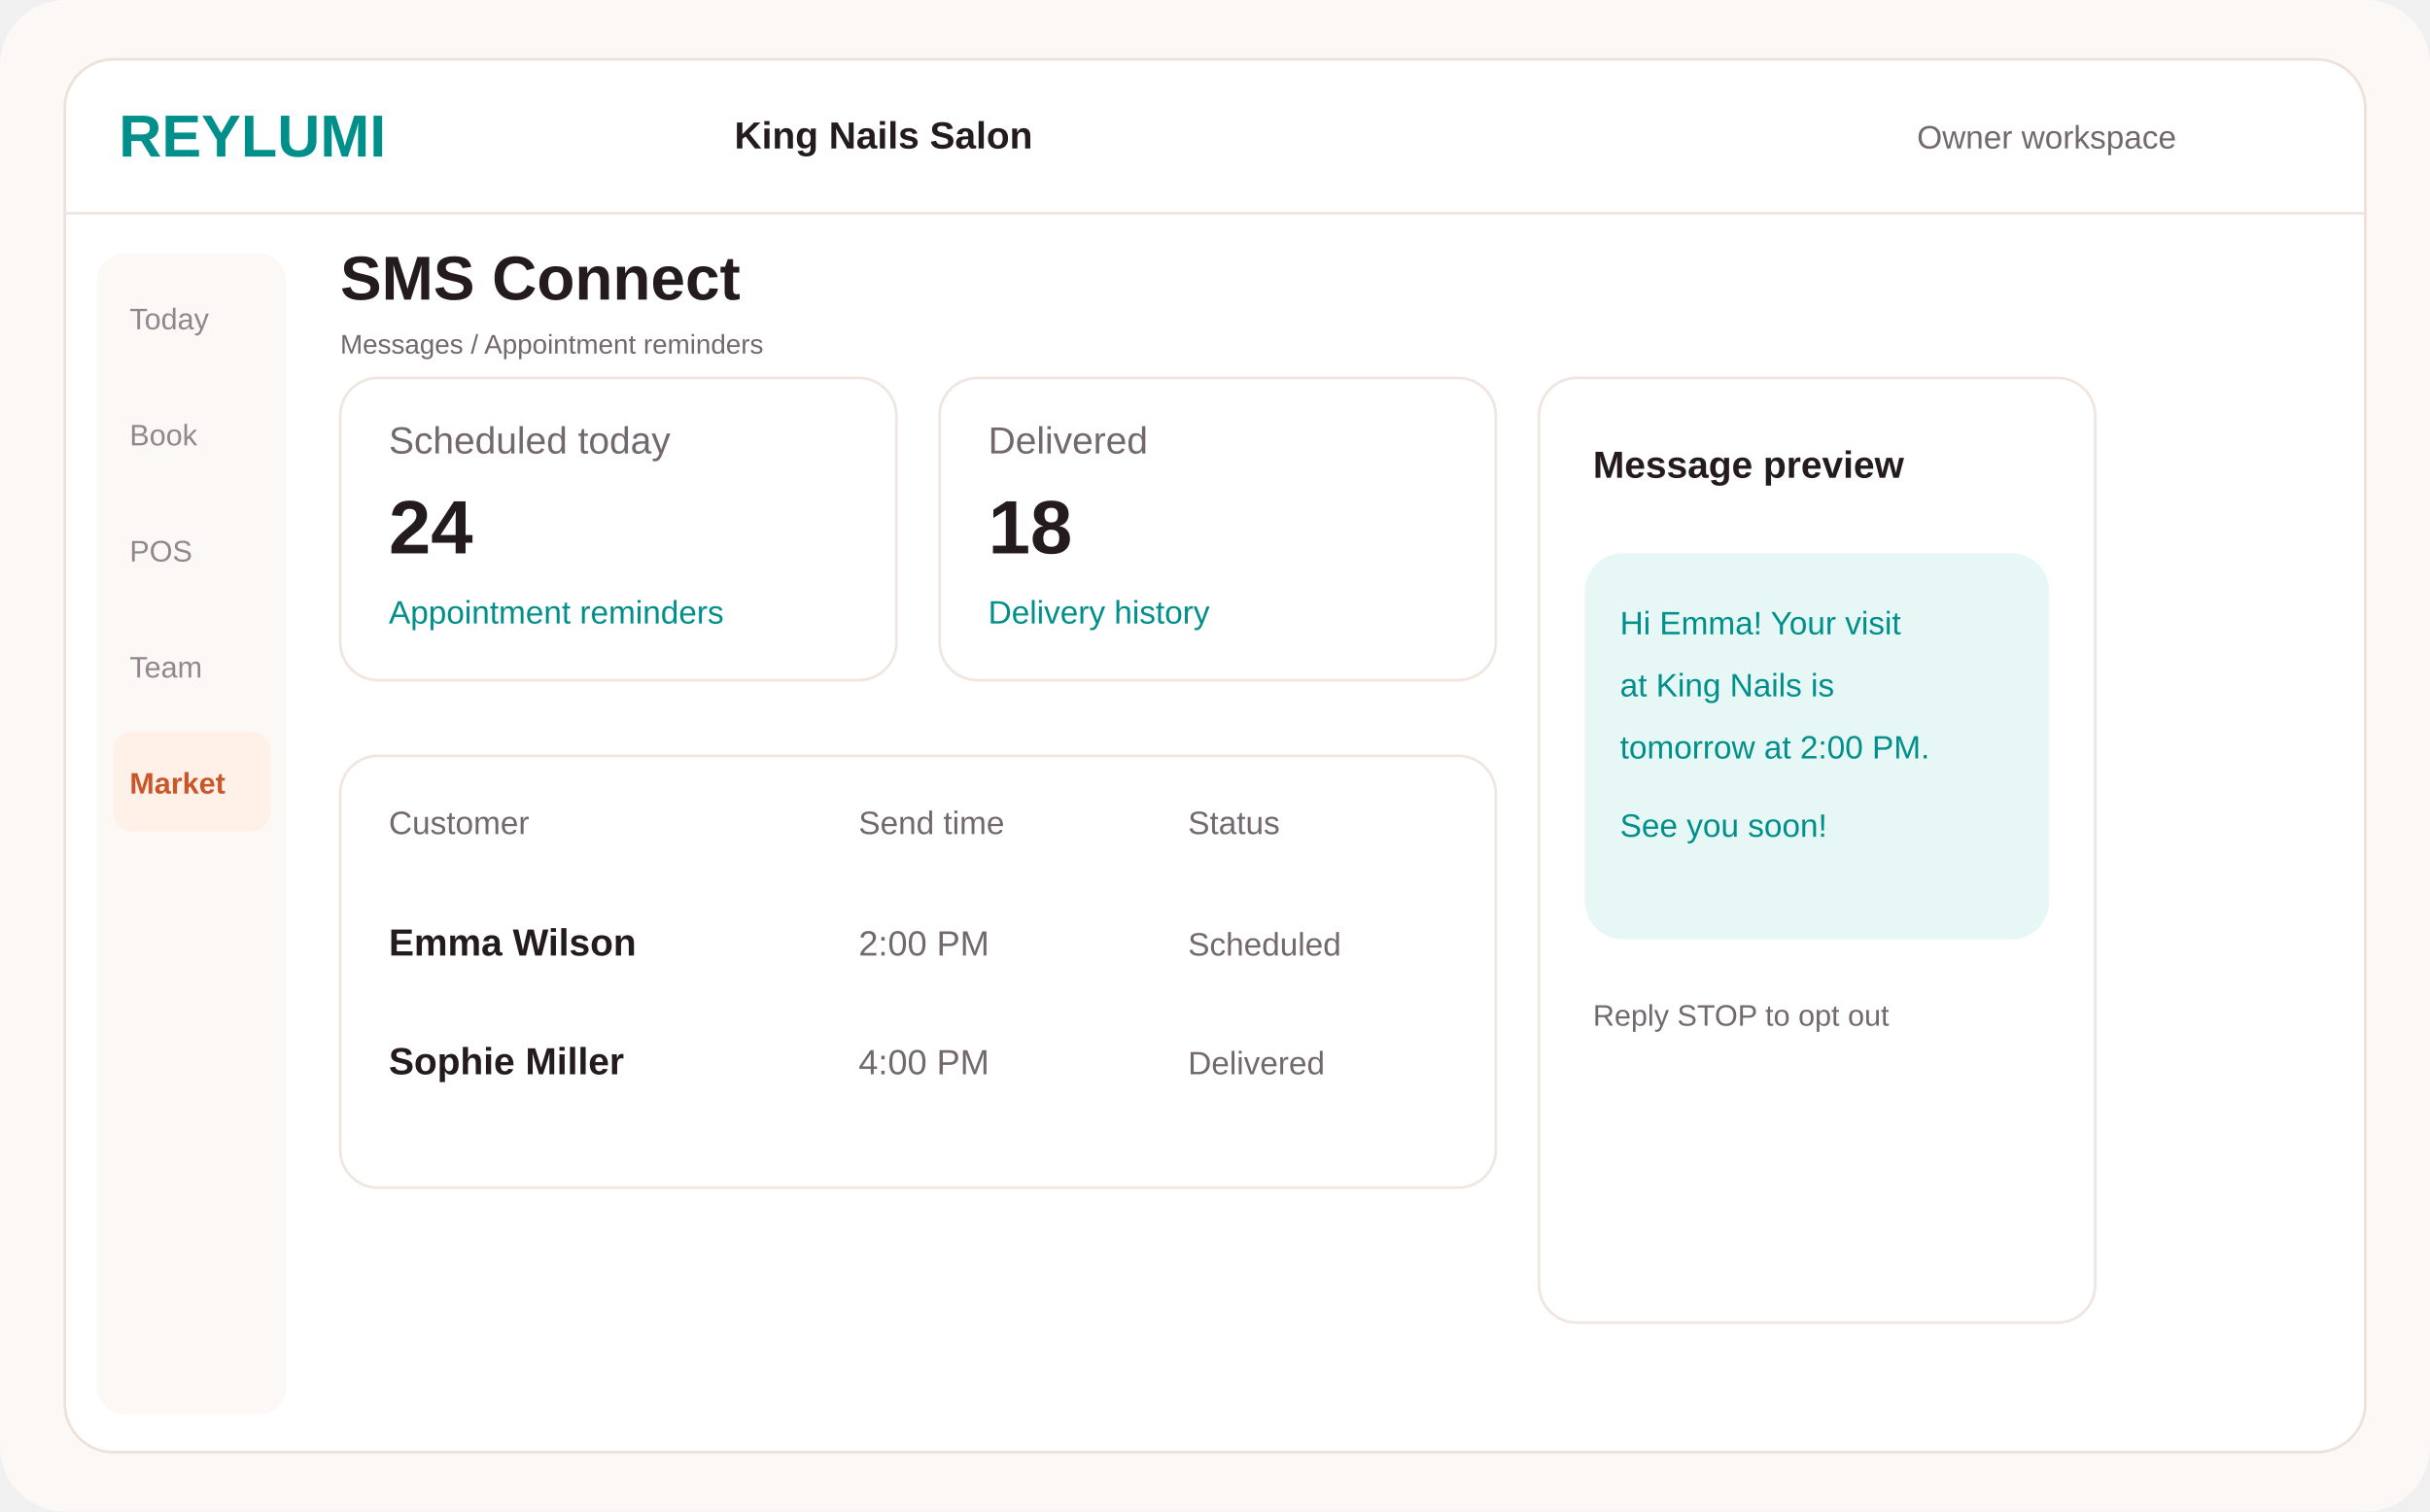
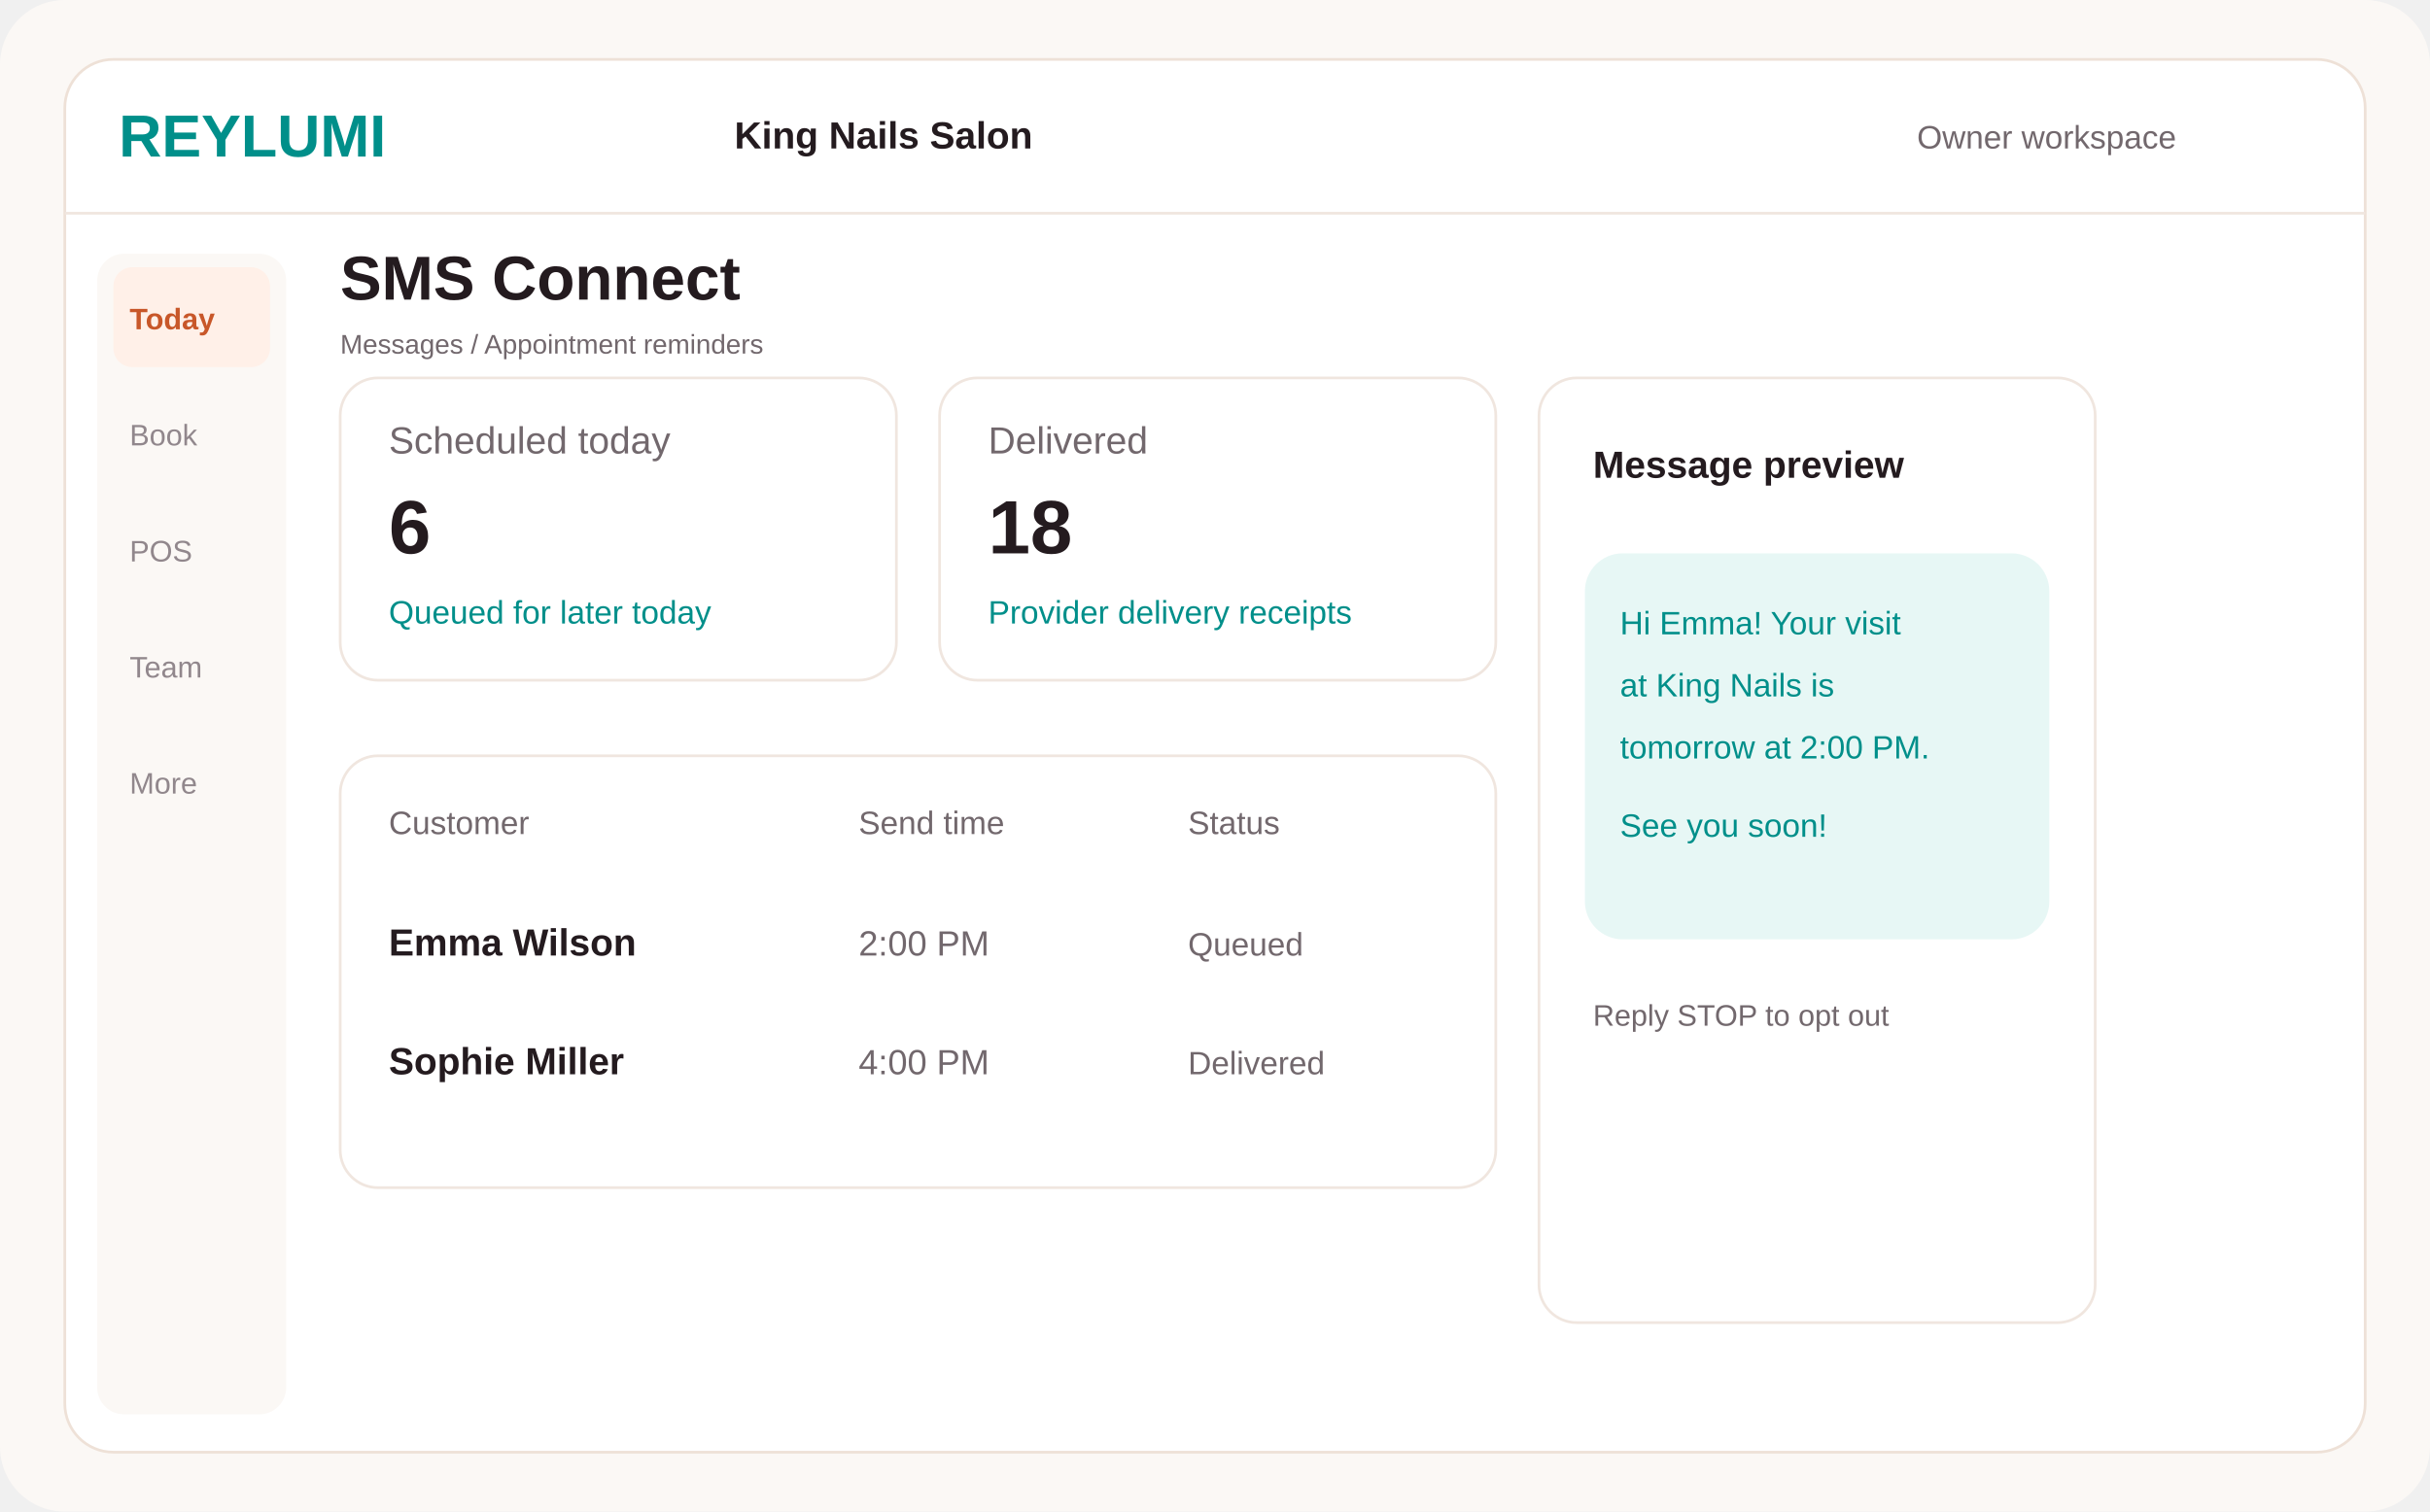
<svg xmlns="http://www.w3.org/2000/svg" width="900" height="560" viewBox="0 0 900 560">
  <g font-family="Arial,Helvetica,sans-serif">
    <rect x="0" y="0" width="900" height="560" rx="24" fill="#fbf8f5" stroke="none" />
    <rect x="24" y="22" width="852" height="516" rx="18" fill="#fff" stroke="#eee1d7" />
    <path d="M24 79h852" stroke="#f0e6df" />
    <text x="44" y="58" font-size="22" fill="#008f8a" font-weight="800">REYLUMI</text>
    <text x="272" y="55" font-size="14" fill="#241b1f" font-weight="600">King Nails Salon</text>
    <text x="710" y="55" font-size="12" fill="#72686d" font-weight="400">Owner workspace</text>
    <rect x="36" y="94" width="70" height="430" rx="10" fill="#fbf8f5" stroke="none" />
-     <text x="48" y="122" font-size="11" fill="#91878c" font-weight="400">Today</text>
+     <rect x="42" y="99" width="58" height="37" rx="7" fill="#fff0e8" stroke="none" />
+     <text x="48" y="122" font-size="11" fill="#c85729" font-weight="700">Today</text>
    <text x="48" y="165" font-size="11" fill="#91878c" font-weight="400">Book</text>
    <text x="48" y="208" font-size="11" fill="#91878c" font-weight="400">POS</text>
    <text x="48" y="251" font-size="11" fill="#91878c" font-weight="400">Team</text>
-     <rect x="42" y="271" width="58" height="37" rx="7" fill="#fff0e8" stroke="none" />
-     <text x="48" y="294" font-size="11" fill="#c85729" font-weight="700">Market</text>
+     <text x="48" y="294" font-size="11" fill="#91878c" font-weight="400">More</text>
    <text x="126" y="111" font-size="23" fill="#241b1f" font-weight="750">SMS Connect</text>
    <text x="126" y="131" font-size="10" fill="#72686d" font-weight="400">Messages / Appointment reminders</text>
    <rect x="126" y="140" width="206" height="112" rx="14" fill="#fff" stroke="#f0e6df" />
    <text x="144" y="168" font-size="14" fill="#72686d" font-weight="400">Scheduled today</text>
-     <text x="144" y="205" font-size="28" fill="#241b1f" font-weight="700">24</text>
-     <text x="144" y="231" font-size="12" fill="#008f8a" font-weight="400">Appointment reminders</text>
+     <text x="144" y="205" font-size="28" fill="#241b1f" font-weight="700">6</text>
+     <text x="144" y="231" font-size="12" fill="#008f8a" font-weight="400">Queued for later today</text>
    <rect x="348" y="140" width="206" height="112" rx="14" fill="#fff" stroke="#f0e6df" />
    <text x="366" y="168" font-size="14" fill="#72686d" font-weight="400">Delivered</text>
    <text x="366" y="205" font-size="28" fill="#241b1f" font-weight="700">18</text>
-     <text x="366" y="231" font-size="12" fill="#008f8a" font-weight="400">Delivery history</text>
+     <text x="366" y="231" font-size="12" fill="#008f8a" font-weight="400">Provider delivery receipts</text>
    <rect x="570" y="140" width="206" height="350" rx="14" fill="#fff" stroke="#f0e6df" />
    <text x="590" y="177" font-size="14" fill="#241b1f" font-weight="700">Message preview</text>
    <rect x="587" y="205" width="172" height="143" rx="14" fill="#e7f7f5" stroke="none" />
    <text x="600" y="235" font-size="12" fill="#008f8a" font-weight="400">Hi Emma! Your visit</text>
    <text x="600" y="258" font-size="12" fill="#008f8a" font-weight="400">at King Nails is</text>
    <text x="600" y="281" font-size="12" fill="#008f8a" font-weight="400">tomorrow at 2:00 PM.</text>
    <text x="600" y="310" font-size="12" fill="#008f8a" font-weight="400">See you soon!</text>
    <text x="590" y="380" font-size="11" fill="#72686d" font-weight="400">Reply STOP to opt out</text>
    <rect x="126" y="280" width="428" height="160" rx="14" fill="#fff" stroke="#f0e6df" />
    <text x="144" y="309" font-size="12" fill="#72686d" font-weight="400">Customer</text>
    <text x="318" y="309" font-size="12" fill="#72686d" font-weight="400">Send time</text>
    <text x="440" y="309" font-size="12" fill="#72686d" font-weight="400">Status</text>
    <text x="144" y="354" font-size="14" fill="#241b1f" font-weight="600">Emma Wilson</text>
    <text x="318" y="354" font-size="13" fill="#72686d" font-weight="400">2:00 PM</text>
-     <text x="440" y="354" font-size="12" fill="#72686d" font-weight="400">Scheduled</text>
+     <text x="440" y="354" font-size="12" fill="#72686d" font-weight="400">Queued</text>
    <text x="144" y="398" font-size="14" fill="#241b1f" font-weight="600">Sophie Miller</text>
    <text x="318" y="398" font-size="13" fill="#72686d" font-weight="400">4:00 PM</text>
    <text x="440" y="398" font-size="12" fill="#72686d" font-weight="400">Delivered</text>
  </g>
</svg>
